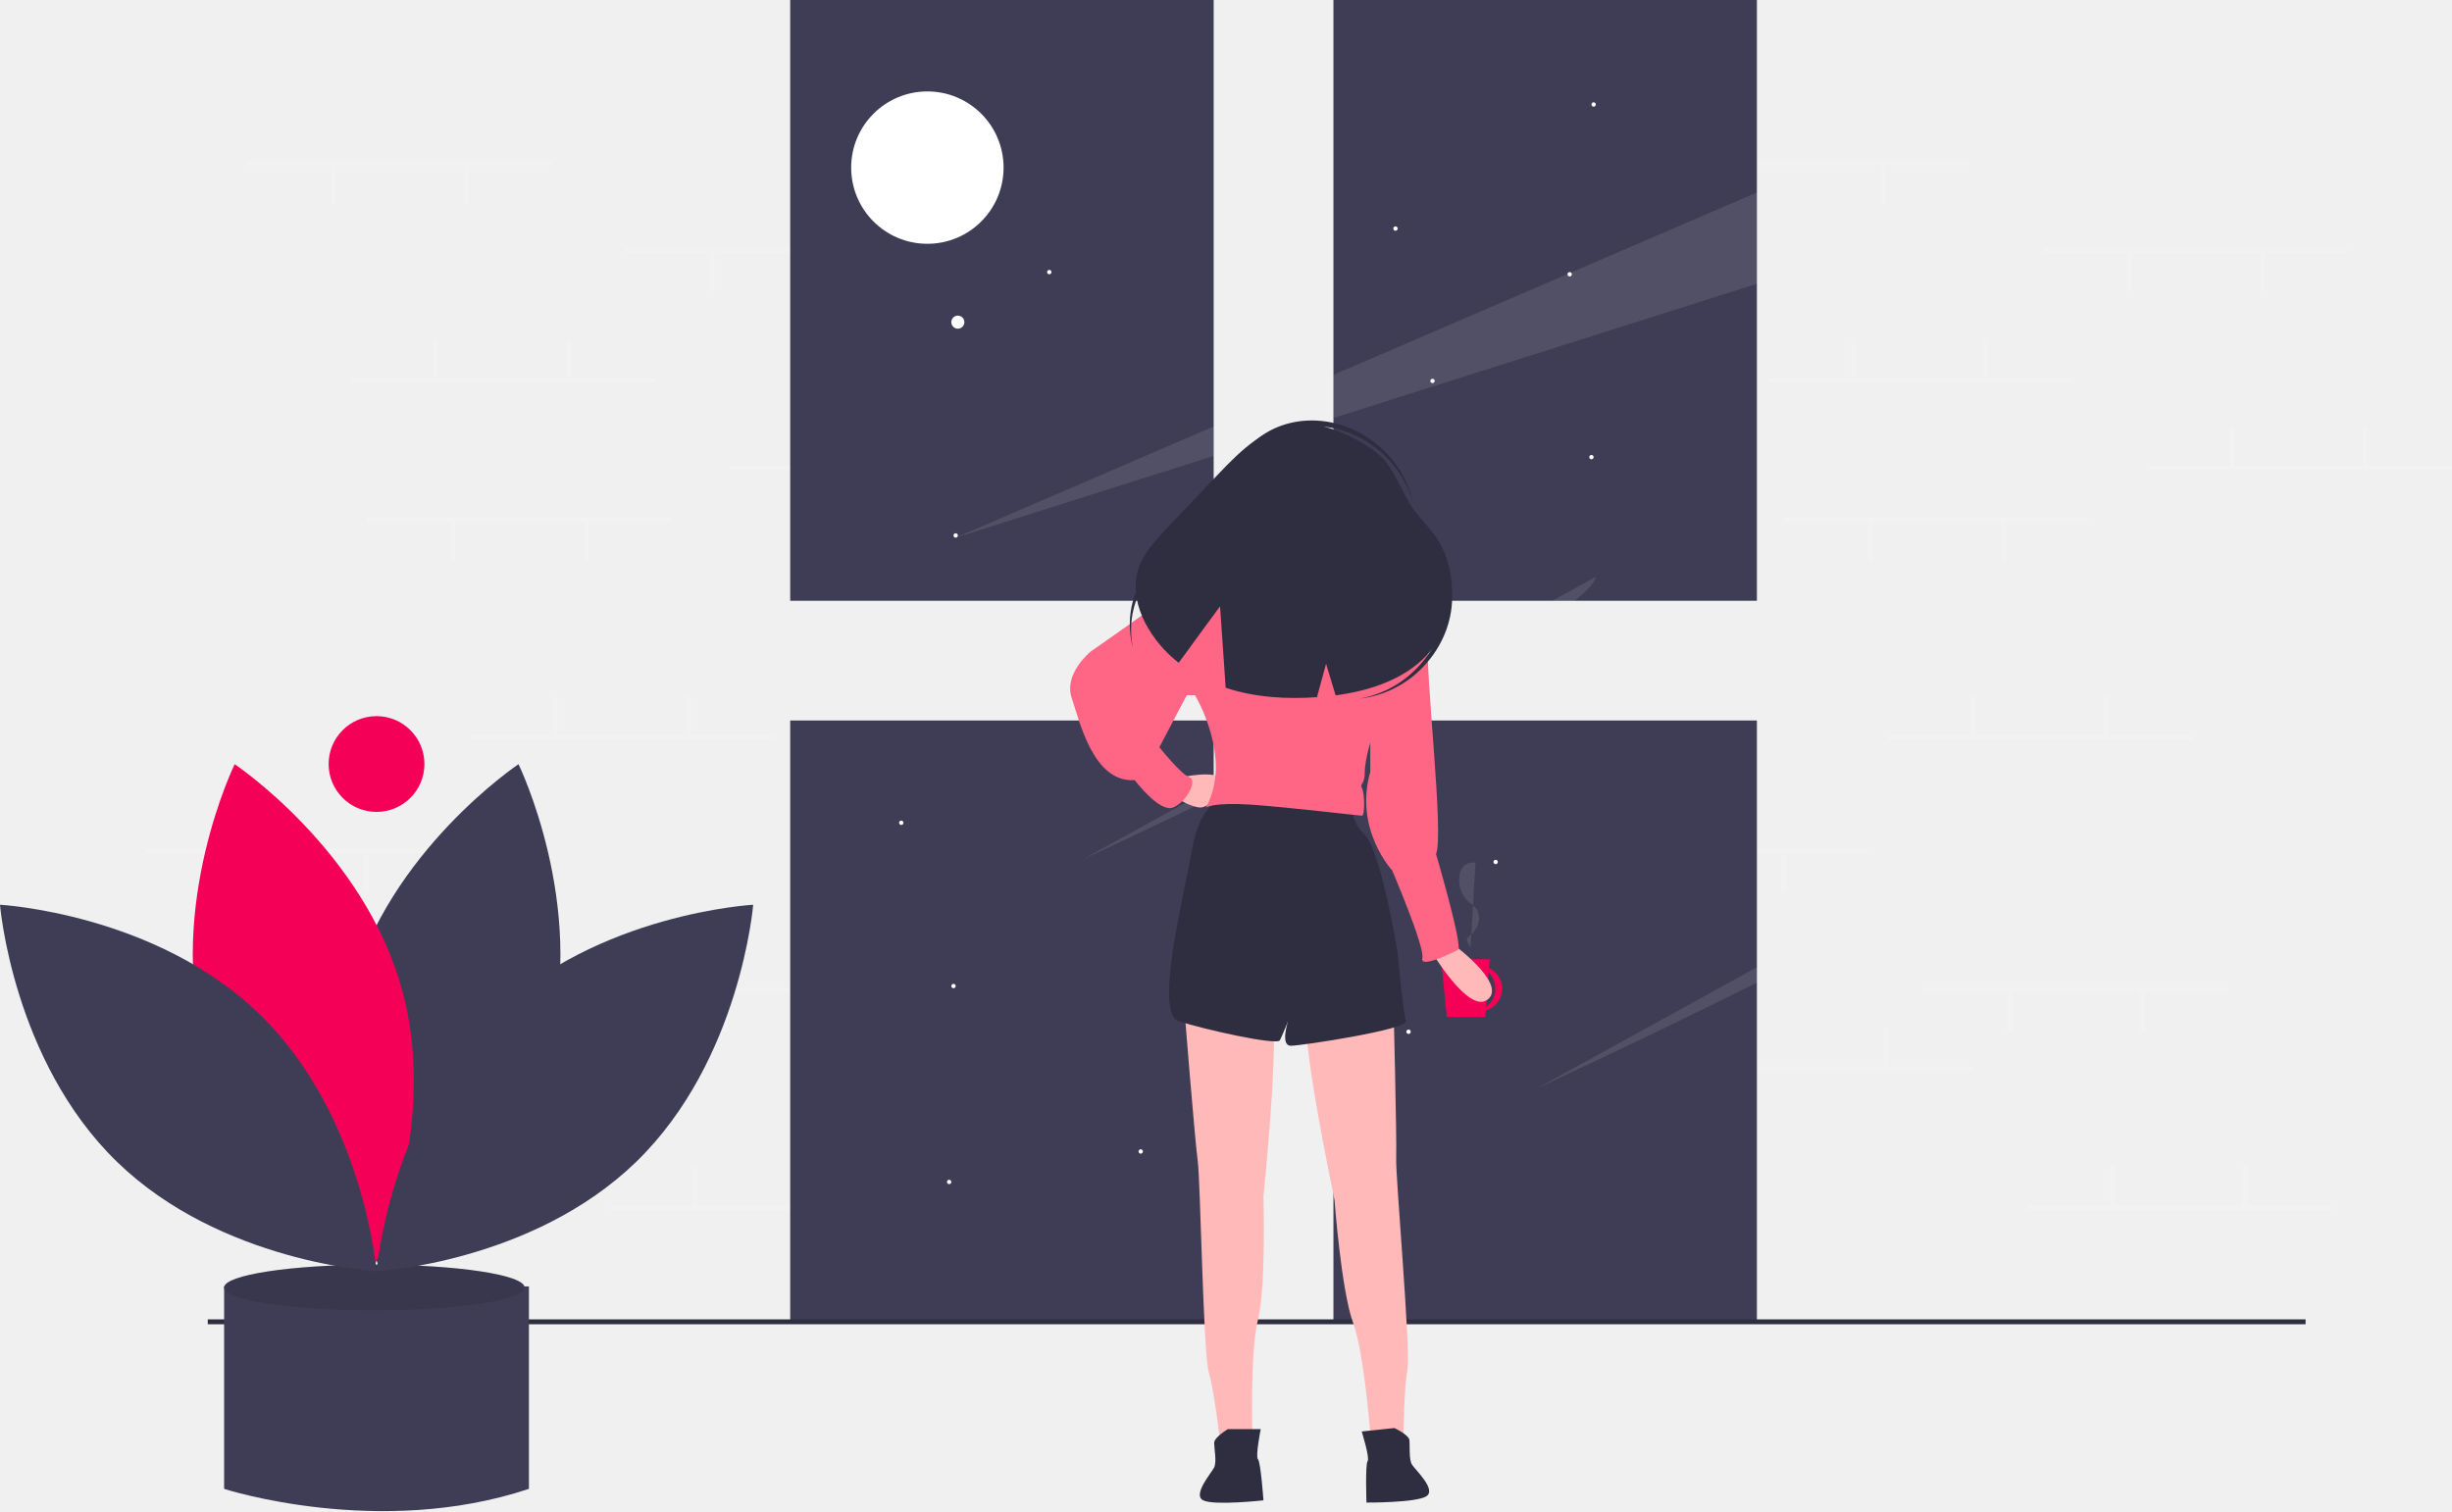
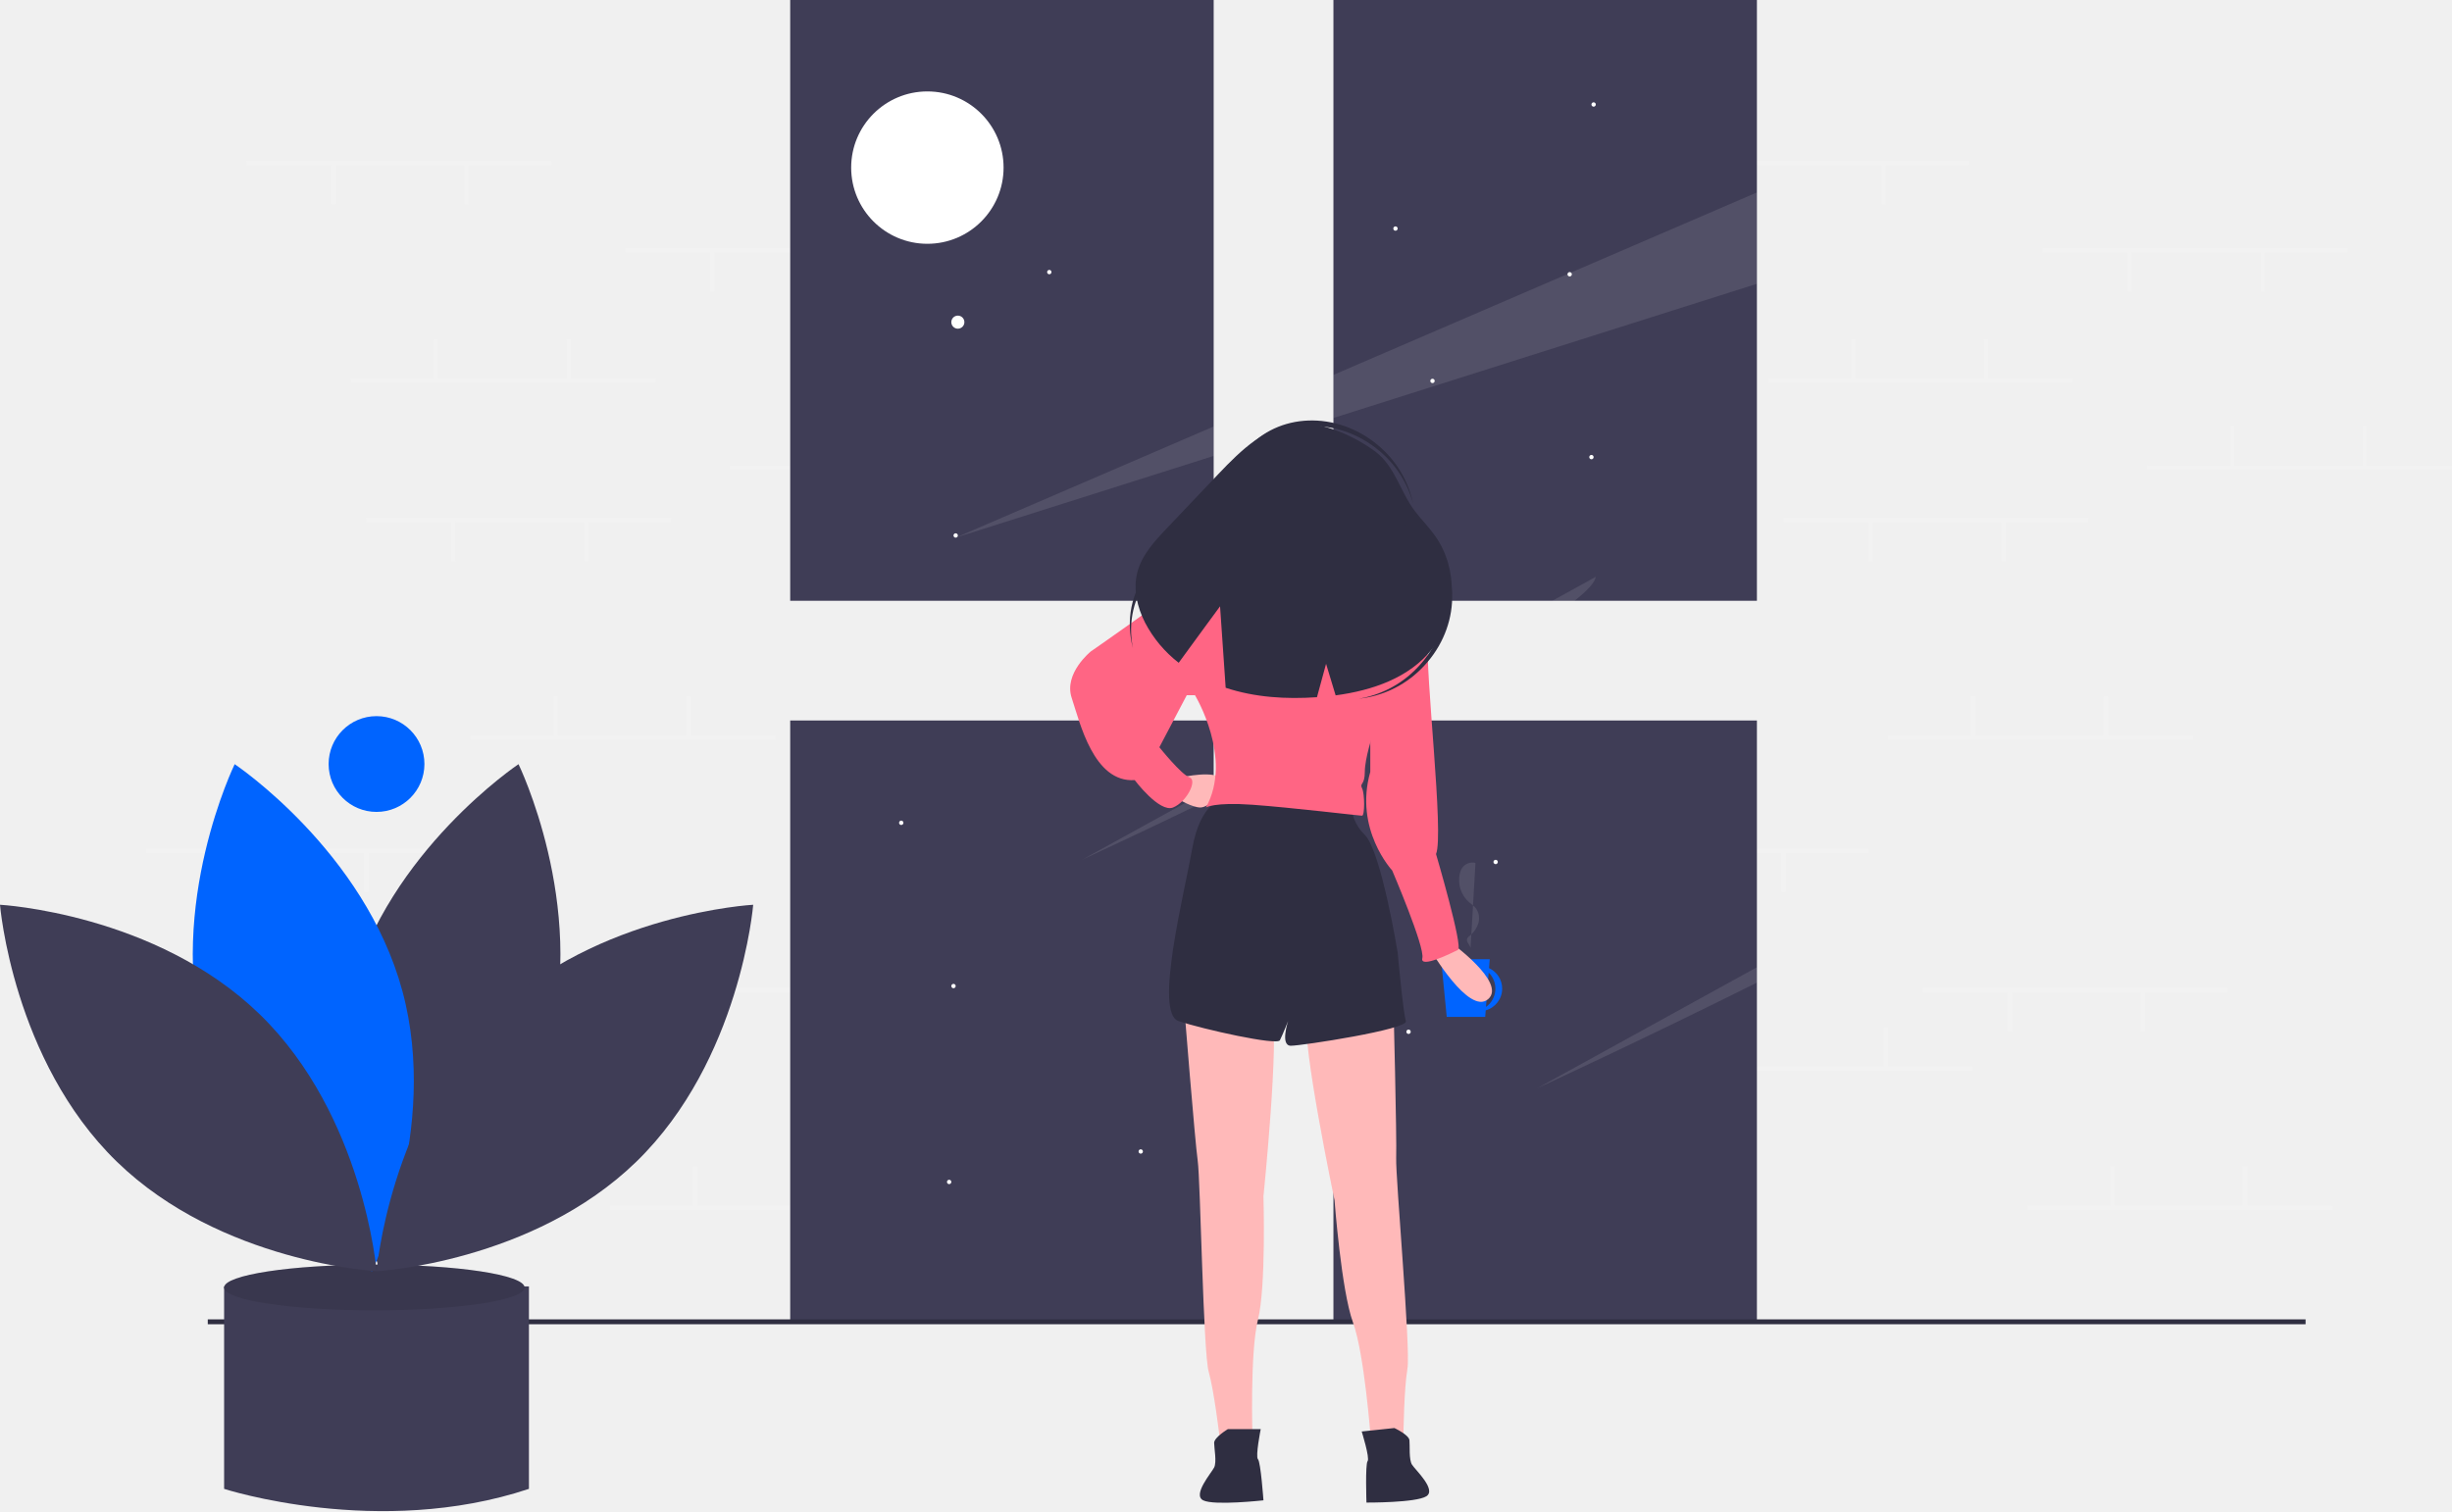
<svg xmlns="http://www.w3.org/2000/svg" width="1126.182" height="694.222" viewBox="0 0 1126.182 694.222" role="img" artist="Katerina Limpitsouni" source="https://undraw.co/">
  <rect x="161.182" y="173.908" width="140" height="2" fill="#f2f2f2" />
  <rect x="199.182" y="155.908" width="2" height="18.5" fill="#f2f2f2" />
  <rect x="260.182" y="155.908" width="2" height="18.5" fill="#f2f2f2" />
  <rect x="113.182" y="73.908" width="140" height="2" fill="#f2f2f2" />
  <rect x="213.182" y="75.408" width="2" height="18.5" fill="#f2f2f2" />
  <rect x="152.182" y="75.408" width="2" height="18.5" fill="#f2f2f2" />
  <rect x="335.182" y="213.908" width="140" height="2" fill="#f2f2f2" />
  <rect x="373.182" y="195.908" width="2" height="18.5" fill="#f2f2f2" />
  <rect x="434.182" y="195.908" width="2" height="18.5" fill="#f2f2f2" />
  <rect x="287.182" y="113.908" width="140" height="2" fill="#f2f2f2" />
  <rect x="387.182" y="115.408" width="2" height="18.5" fill="#f2f2f2" />
  <rect x="326.182" y="115.408" width="2" height="18.5" fill="#f2f2f2" />
  <rect x="280.182" y="553.908" width="140" height="2" fill="#f2f2f2" />
  <rect x="318.182" y="535.908" width="2" height="18.5" fill="#f2f2f2" />
  <rect x="379.182" y="535.908" width="2" height="18.5" fill="#f2f2f2" />
  <rect x="232.182" y="453.908" width="140" height="2" fill="#f2f2f2" />
  <rect x="332.182" y="455.408" width="2" height="18.5" fill="#f2f2f2" />
  <rect x="271.182" y="455.408" width="2" height="18.5" fill="#f2f2f2" />
  <rect x="216.182" y="337.908" width="140" height="2" fill="#f2f2f2" />
  <rect x="254.182" y="319.908" width="2" height="18.5" fill="#f2f2f2" />
  <rect x="315.182" y="319.908" width="2" height="18.5" fill="#f2f2f2" />
  <rect x="168.182" y="237.908" width="140" height="2" fill="#f2f2f2" />
  <rect x="268.182" y="239.408" width="2" height="18.5" fill="#f2f2f2" />
  <rect x="207.182" y="239.408" width="2" height="18.5" fill="#f2f2f2" />
  <rect x="115.182" y="489.908" width="140" height="2" fill="#f2f2f2" />
  <rect x="153.182" y="471.908" width="2" height="18.5" fill="#f2f2f2" />
  <rect x="214.182" y="471.908" width="2" height="18.5" fill="#f2f2f2" />
  <rect x="67.182" y="389.908" width="140" height="2" fill="#f2f2f2" />
  <rect x="167.182" y="391.408" width="2" height="18.5" fill="#f2f2f2" />
  <rect x="106.182" y="391.408" width="2" height="18.5" fill="#f2f2f2" />
  <rect x="812.182" y="173.908" width="140" height="2" fill="#f2f2f2" />
  <rect x="850.182" y="155.908" width="2" height="18.5" fill="#f2f2f2" />
  <rect x="911.182" y="155.908" width="2" height="18.5" fill="#f2f2f2" />
  <rect x="764.182" y="73.908" width="140" height="2" fill="#f2f2f2" />
  <rect x="864.182" y="75.408" width="2" height="18.5" fill="#f2f2f2" />
  <rect x="803.182" y="75.408" width="2" height="18.5" fill="#f2f2f2" />
  <rect x="986.182" y="213.908" width="140" height="2" fill="#f2f2f2" />
  <rect x="1024.182" y="195.908" width="2" height="18.5" fill="#f2f2f2" />
  <rect x="1085.182" y="195.908" width="2" height="18.5" fill="#f2f2f2" />
  <rect x="938.182" y="113.908" width="140" height="2" fill="#f2f2f2" />
  <rect x="1038.182" y="115.408" width="2" height="18.5" fill="#f2f2f2" />
  <rect x="977.182" y="115.408" width="2" height="18.5" fill="#f2f2f2" />
  <rect x="931.182" y="553.908" width="140" height="2" fill="#f2f2f2" />
  <rect x="969.182" y="535.908" width="2" height="18.5" fill="#f2f2f2" />
  <rect x="1030.182" y="535.908" width="2" height="18.5" fill="#f2f2f2" />
  <rect x="883.182" y="453.908" width="140" height="2" fill="#f2f2f2" />
  <rect x="983.182" y="455.408" width="2" height="18.5" fill="#f2f2f2" />
  <rect x="922.182" y="455.408" width="2" height="18.5" fill="#f2f2f2" />
  <rect x="867.182" y="337.908" width="140" height="2" fill="#f2f2f2" />
  <rect x="905.182" y="319.908" width="2" height="18.5" fill="#f2f2f2" />
  <rect x="966.182" y="319.908" width="2" height="18.5" fill="#f2f2f2" />
  <rect x="819.182" y="237.908" width="140" height="2" fill="#f2f2f2" />
  <rect x="919.182" y="239.408" width="2" height="18.5" fill="#f2f2f2" />
  <rect x="858.182" y="239.408" width="2" height="18.5" fill="#f2f2f2" />
  <rect x="766.182" y="489.908" width="140" height="2" fill="#f2f2f2" />
  <rect x="804.182" y="471.908" width="2" height="18.5" fill="#f2f2f2" />
  <rect x="865.182" y="471.908" width="2" height="18.5" fill="#f2f2f2" />
  <rect x="718.182" y="389.908" width="140" height="2" fill="#f2f2f2" />
  <rect x="818.182" y="391.408" width="2" height="18.5" fill="#f2f2f2" />
  <rect x="757.182" y="391.408" width="2" height="18.5" fill="#f2f2f2" />
  <rect x="362.934" width="194.5" height="276" fill="#3f3d56" />
  <rect x="612.434" y="331" width="194.5" height="276" fill="#3f3d56" />
  <rect x="612.434" width="194.5" height="276" fill="#3f3d56" />
  <rect x="362.934" y="331" width="194.5" height="276" fill="#3f3d56" />
  <rect x="95.424" y="606.131" width="963.51" height="2.241" fill="#2f2e41" />
  <path d="M150.843,693.889h-11v93s71,23,140,0v-93Z" transform="translate(-36.9088 -102.8889)" fill="#3f3d56" />
  <ellipse cx="171.934" cy="591.5" rx="69" ry="10.5" fill="#3f3d56" />
  <ellipse cx="171.934" cy="591.5" rx="69" ry="10.5" opacity="0.1" />
  <path d="M289.051,582.775c-17.406,64.345-77.027,104.195-77.027,104.195s-31.4-64.473-13.993-128.818,77.027-104.195,77.027-104.195S306.457,518.43,289.051,582.775Z" transform="translate(-36.9088 -102.8889)" fill="#3f3d56" />
-   <path d="M130.701,582.775c17.406,64.345,77.027,104.195,77.027,104.195s31.4-64.473,13.993-128.818-77.027-104.195-77.027-104.195S113.294,518.43,130.701,582.775Z" transform="translate(-36.9088 -102.8889)" fill="#F50057" />
+   <path d="M130.701,582.775c17.406,64.345,77.027,104.195,77.027,104.195s31.4-64.473,13.993-128.818-77.027-104.195-77.027-104.195S113.294,518.43,130.701,582.775Z" transform="translate(-36.9088 -102.8889)" fill="#0064ff" />
  <path d="M156.278,568.947c47.764,46.496,53.597,117.971,53.597,117.971s-71.606-3.91-119.369-50.406S36.909,518.541,36.909,518.541,108.515,522.451,156.278,568.947Z" transform="translate(-36.9088 -102.8889)" fill="#3f3d56" />
  <path d="M263.473,568.947c-47.764,46.496-53.597,117.971-53.597,117.971s71.606-3.91,119.369-50.406S382.843,518.541,382.843,518.541,311.237,522.451,263.473,568.947Z" transform="translate(-36.9088 -102.8889)" fill="#3f3d56" />
-   <circle cx="172.934" cy="351" r="22" fill="#F50057" />
+   <circle cx="172.934" cy="351" r="22" fill="#0064ff" />
  <circle cx="439.934" cy="148" r="3" fill="#fff" />
  <circle cx="425.934" cy="77" r="35" fill="#fff" />
  <circle cx="481.934" cy="125" r="1" fill="#fff" />
  <circle cx="657.934" cy="175" r="1" fill="#fff" />
  <circle cx="646.934" cy="474" r="1" fill="#fff" />
  <circle cx="435.934" cy="543" r="1" fill="#fff" />
  <circle cx="730.934" cy="210" r="1" fill="#fff" />
  <circle cx="720.934" cy="126" r="1" fill="#fff" />
  <circle cx="686.934" cy="396" r="1" fill="#fff" />
  <circle cx="632.934" cy="246" r="1" fill="#fff" />
  <circle cx="640.934" cy="105" r="1" fill="#fff" />
  <circle cx="731.934" cy="48" r="1" fill="#fff" />
  <circle cx="437.934" cy="453" r="1" fill="#fff" />
  <circle cx="523.934" cy="529" r="1" fill="#fff" />
  <circle cx="413.934" cy="378" r="1" fill="#fff" />
  <circle cx="438.934" cy="246" r="1" fill="#fff" />
  <polygon points="438.934 247 557.434 195.93 557.434 209.45 438.934 247" fill="#fff" opacity="0.1" />
  <polygon points="806.934 88.41 806.934 130.38 612.434 192.02 612.434 172.23 806.934 88.41" fill="#fff" opacity="0.1" />
  <path d="M533.883,497.869l60.46-33.31v4.63C560.533,485.559,535.063,497.329,533.883,497.869Z" transform="translate(-36.9088 -102.8889)" fill="#fff" opacity="0.1" />
  <path d="M650.023,433.889h15.25q-7.935,4.095-15.93,8.13v-7.75Z" transform="translate(-36.9088 -102.8889)" fill="#fff" opacity="0.1" />
  <path d="M769.843,367.889c-.46,2.65-3.95,6.41-9.76,11h-10.21Z" transform="translate(-36.9088 -102.8889)" fill="#fff" opacity="0.1" />
  <path d="M843.843,547.249v7.06c-51.92,25.91-99.35,47.82-100.96,48.56Z" transform="translate(-36.9088 -102.8889)" fill="#fff" opacity="0.1" />
-   <path d="M726.843,557.076a10.385,10.385,0,0,0-6.036-9.426l.32-4.084H698.782l2.598,26.501h17.668l.235-2.999A10.39,10.39,0,0,0,726.843,557.076Zm-7.435,8.41,1.238-15.779a10.352,10.352,0,0,1-1.238,15.779Z" transform="translate(-36.9088 -102.8889)" fill="#F50057" />
-   <path id="f4ac3ff5-258c-4399-9248-8391ae08b365-349" data-name="right hand" d="M702.753,535.506s26.42,18.871,17.613,26.42S693.946,539.281,693.946,539.281Z" transform="translate(-36.9088 -102.8889)" fill="#ffb9b9" />
-   <path id="bf1f5e13-8e3a-4741-a85e-0bb4d1014665-350" data-name="left leg" d="M580.717,564.443s5.032,62.905,6.29,71.712,2.516,88.067,5.032,96.874S597.072,763.222,597.072,763.222h15.097s-1.258-39.001,2.516-54.098,2.516-56.614,2.516-56.614,7.549-74.228,3.774-84.293S580.717,564.443,580.717,564.443Z" transform="translate(-36.9088 -102.8889)" fill="#ffb9b9" />
-   <path id="fa7b0e16-c331-457f-a12f-a08f2c008952-351" data-name="left shoe" d="M600.847,759.448s-6.29,3.774-6.29,6.29,1.258,8.807,0,11.323-10.065,12.581-5.032,15.097,27.678,0,27.678,0-1.258-17.613-2.516-18.871,1.258-13.839,1.258-13.839Z" transform="translate(-36.9088 -102.8889)" fill="#2f2e41" />
-   <path id="f4024e73-c1c2-4428-8611-ad66221c5a25-352" data-name="right leg" d="M676.891,562.901s1.598,63.086,1.272,71.976,6.742,87.844,5.164,96.867-1.835,30.556-1.835,30.556l-15.014,1.585s-2.843-38.918-8.181-53.535-8.445-56.038-8.445-56.038-15.298-73.025-12.601-83.431S676.891,562.901,676.891,562.901Z" transform="translate(-36.9088 -102.8889)" fill="#ffb9b9" />
-   <path id="a008d2cf-381c-4d23-b52a-803eac2543b7-353" data-name="right shoe" d="M677.342,758.942s6.652,3.093,6.916,5.595-.327,8.89,1.189,11.26,11.33,11.455,6.589,14.486-27.525,2.905-27.525,2.905-.598-17.648.521-19.031-2.704-13.631-2.704-13.631Z" transform="translate(-36.9088 -102.8889)" fill="#2f2e41" />
-   <path id="f779e54b-d4cb-4215-8e38-13737b8c9741-354" data-name="pants" d="M598.331,470.085s-10.065,1.258-13.839,22.646-17.613,75.486-6.29,79.26,45.292,11.323,46.55,8.807,3.774-8.807,3.774-8.807S624.751,583.314,629.783,583.314s54.098-7.549,52.84-11.323-3.774-31.452-3.774-31.452-7.549-46.55-15.097-54.098a20.632,20.632,0,0,1-6.29-16.355Z" transform="translate(-36.9088 -102.8889)" fill="#2f2e41" />
-   <path id="ed7973b0-4ac2-4dfd-9025-75a9fc26774c-355" data-name="left hand" d="M579.459,460.02s16.355-3.774,18.871,1.258-6.29,12.581-10.065,12.581-10.065-3.774-10.065-3.774Z" transform="translate(-36.9088 -102.8889)" fill="#ffb9b9" />
+   <path d="M726.843,557.076a10.385,10.385,0,0,0-6.036-9.426l.32-4.084H698.782l2.598,26.501h17.668l.235-2.999A10.39,10.39,0,0,0,726.843,557.076Zm-7.435,8.41,1.238-15.779a10.352,10.352,0,0,1-1.238,15.779Z" transform="translate(-36.9088 -102.8889)" fill="#0064ff" />
+   <path id="f4ac3ff5-258c-4399-9248-8391ae08b365-336" data-name="right hand" d="M702.753,535.506s26.42,18.871,17.613,26.42S693.946,539.281,693.946,539.281Z" transform="translate(-36.9088 -102.8889)" fill="#ffb9b9" />
+   <path id="bf1f5e13-8e3a-4741-a85e-0bb4d1014665-337" data-name="left leg" d="M580.717,564.443s5.032,62.905,6.29,71.712,2.516,88.067,5.032,96.874S597.072,763.222,597.072,763.222h15.097s-1.258-39.001,2.516-54.098,2.516-56.614,2.516-56.614,7.549-74.228,3.774-84.293S580.717,564.443,580.717,564.443Z" transform="translate(-36.9088 -102.8889)" fill="#ffb9b9" />
+   <path id="fa7b0e16-c331-457f-a12f-a08f2c008952-338" data-name="left shoe" d="M600.847,759.448s-6.29,3.774-6.29,6.29,1.258,8.807,0,11.323-10.065,12.581-5.032,15.097,27.678,0,27.678,0-1.258-17.613-2.516-18.871,1.258-13.839,1.258-13.839Z" transform="translate(-36.9088 -102.8889)" fill="#2f2e41" />
+   <path id="f4024e73-c1c2-4428-8611-ad66221c5a25-339" data-name="right leg" d="M676.891,562.901s1.598,63.086,1.272,71.976,6.742,87.844,5.164,96.867-1.835,30.556-1.835,30.556l-15.014,1.585s-2.843-38.918-8.181-53.535-8.445-56.038-8.445-56.038-15.298-73.025-12.601-83.431S676.891,562.901,676.891,562.901Z" transform="translate(-36.9088 -102.8889)" fill="#ffb9b9" />
+   <path id="a008d2cf-381c-4d23-b52a-803eac2543b7-340" data-name="right shoe" d="M677.342,758.942s6.652,3.093,6.916,5.595-.327,8.89,1.189,11.26,11.33,11.455,6.589,14.486-27.525,2.905-27.525,2.905-.598-17.648.521-19.031-2.704-13.631-2.704-13.631Z" transform="translate(-36.9088 -102.8889)" fill="#2f2e41" />
+   <path id="f779e54b-d4cb-4215-8e38-13737b8c9741-341" data-name="pants" d="M598.331,470.085s-10.065,1.258-13.839,22.646-17.613,75.486-6.29,79.26,45.292,11.323,46.55,8.807,3.774-8.807,3.774-8.807S624.751,583.314,629.783,583.314s54.098-7.549,52.84-11.323-3.774-31.452-3.774-31.452-7.549-46.55-15.097-54.098a20.632,20.632,0,0,1-6.29-16.355Z" transform="translate(-36.9088 -102.8889)" fill="#2f2e41" />
+   <path id="ed7973b0-4ac2-4dfd-9025-75a9fc26774c-342" data-name="left hand" d="M579.459,460.02s16.355-3.774,18.871,1.258-6.29,12.581-10.065,12.581-10.065-3.774-10.065-3.774Z" transform="translate(-36.9088 -102.8889)" fill="#ffb9b9" />
  <circle id="a0973ec9-0189-41bb-9fc7-749accd47115" data-name="head" cx="600.453" cy="225.897" r="22.646" fill="#ffb9b9" />
-   <path id="fee270f8-9d28-4acf-9daf-d285b710d8cb-356" data-name="neck" d="M623.68,344.301s-2.704,20.103-5.22,20.103,18.871,11.323,18.871,11.323l16.355-2.516,5.032-7.549s-7.804-12.122-7.804-22.187S623.68,344.301,623.68,344.301Z" transform="translate(-36.9088 -102.8889)" fill="#ffb9b9" />
-   <path id="a5149c73-902a-4296-b98c-0ab474a0aab0-357" data-name="upper body" d="M628.525,364.405s-3.774-2.516-5.032-2.516H613.428c-1.258,0-17.613,3.774-17.613,3.774l-10.065,56.614s17.613,28.936,5.032,51.582c0,0,3.774-2.516,21.388-1.258s49.066,5.032,50.324,5.032,1.258-10.065,0-12.581,1.258-1.258,1.258-7.549,3.774-17.613,3.774-17.613l17.613-64.163s-22.646-12.581-26.42-11.323-15.097,5.032-17.613,3.774S628.525,364.405,628.525,364.405Z" transform="translate(-36.9088 -102.8889)" fill="#ff6584" />
-   <path id="b7aca075-39de-44d0-b6a6-9c2227e62ba9-358" data-name="left arm" d="M599.589,366.921l-3.774-1.258s-7.549-1.258-16.355,6.29-41.517,30.194-41.517,30.194-12.581,10.065-8.807,21.388,10.065,39.001,28.936,37.743c0,0,11.323,15.097,17.613,12.581s11.323-12.581,7.549-13.839-13.839-13.839-13.839-13.839l12.581-23.904h3.774l13.839-7.549Z" transform="translate(-36.9088 -102.8889)" fill="#ff6584" />
-   <path id="e668ed40-8c90-4e88-adc6-99915460fb10-359" data-name="right arm" d="M675.074,374.47l10.065,1.258s8.807,3.774,7.549,20.13,7.549,90.583,3.774,99.39c0,0,12.581,42.775,10.065,44.033s-17.613,8.807-16.355,3.774-13.839-40.259-13.839-40.259-17.613-18.871-10.065-45.292V436.116Z" transform="translate(-36.9088 -102.8889)" fill="#ff6584" />
+   <path id="fee270f8-9d28-4acf-9daf-d285b710d8cb-343" data-name="neck" d="M623.68,344.301s-2.704,20.103-5.22,20.103,18.871,11.323,18.871,11.323l16.355-2.516,5.032-7.549s-7.804-12.122-7.804-22.187S623.68,344.301,623.68,344.301Z" transform="translate(-36.9088 -102.8889)" fill="#ffb9b9" />
+   <path id="a5149c73-902a-4296-b98c-0ab474a0aab0-344" data-name="upper body" d="M628.525,364.405s-3.774-2.516-5.032-2.516H613.428c-1.258,0-17.613,3.774-17.613,3.774l-10.065,56.614s17.613,28.936,5.032,51.582c0,0,3.774-2.516,21.388-1.258s49.066,5.032,50.324,5.032,1.258-10.065,0-12.581,1.258-1.258,1.258-7.549,3.774-17.613,3.774-17.613l17.613-64.163s-22.646-12.581-26.42-11.323-15.097,5.032-17.613,3.774S628.525,364.405,628.525,364.405Z" transform="translate(-36.9088 -102.8889)" fill="#ff6584" />
+   <path id="b7aca075-39de-44d0-b6a6-9c2227e62ba9-345" data-name="left arm" d="M599.589,366.921l-3.774-1.258s-7.549-1.258-16.355,6.29-41.517,30.194-41.517,30.194-12.581,10.065-8.807,21.388,10.065,39.001,28.936,37.743c0,0,11.323,15.097,17.613,12.581s11.323-12.581,7.549-13.839-13.839-13.839-13.839-13.839l12.581-23.904h3.774l13.839-7.549Z" transform="translate(-36.9088 -102.8889)" fill="#ff6584" />
+   <path id="e668ed40-8c90-4e88-adc6-99915460fb10-346" data-name="right arm" d="M675.074,374.47l10.065,1.258s8.807,3.774,7.549,20.13,7.549,90.583,3.774,99.39c0,0,12.581,42.775,10.065,44.033s-17.613,8.807-16.355,3.774-13.839-40.259-13.839-40.259-17.613-18.871-10.065-45.292V436.116Z" transform="translate(-36.9088 -102.8889)" fill="#ff6584" />
  <path d="M696.077,349.119c-2.807-3.969-6.259-7.438-9.222-11.293-6.829-8.888-9.192-20.73-18.356-27.546-9.068-6.744-23.459-13.382-34.806-12.85-14.955.701-26.819,12.303-37.129,23.16q-11.818,12.445-23.636,24.889c-5.7,6.002-11.61,12.374-13.664,20.392-1.974,7.706-.048,15.985,3.567,23.071a56.152,56.152,0,0,0,15.443,18.435c7.912-10.894,18.996-25.937,18.996-25.937l2.58,37.417c13.404,4.442,27.803,5.316,41.928,4.334l4.184-15.341,4.391,14.492c16.88-2.238,33.839-8.066,44.288-21.239C706.195,386.539,706.809,364.298,696.077,349.119Z" transform="translate(-36.9088 -102.8889)" fill="#2f2e41" />
  <path d="M601.814,345.341c-2.334-11.722.188-23.867,8.029-33.168,14.487-17.183,41.608-18.148,60.576-2.156a47.753,47.753,0,0,1,15.549,24.326A47.495,47.495,0,0,0,669.825,307.443c-18.968-15.992-46.089-15.027-60.576,2.156C600.831,319.583,598.543,332.843,601.814,345.341Z" transform="translate(-36.9088 -102.8889)" fill="#2f2e41" />
  <path d="M557.248,400.636c-2.334-11.722.188-23.867,8.029-33.168,14.487-17.183,41.608-18.148,60.576-2.156a47.753,47.753,0,0,1,15.549,24.326,47.495,47.495,0,0,0-16.143-26.901c-18.968-15.992-46.089-15.027-60.576,2.156C556.265,374.878,553.977,388.139,557.248,400.636Z" transform="translate(-36.9088 -102.8889)" fill="#2f2e41" />
  <path d="M658.32,339.055c11.895-1.171,23.733,2.533,32.218,11.251,15.675,16.106,13.969,43.19-3.81,60.494a47.753,47.753,0,0,1-25.737,13.082,47.494,47.494,0,0,0,28.358-13.42c17.78-17.304,19.485-44.388,3.81-60.494C684.05,340.61,671.079,337.028,658.32,339.055Z" transform="translate(-36.9088 -102.8889)" fill="#2f2e41" />
  <path d="M714.58,499.294a5.867,5.867,0,0,0-6.191,2.432,7.996,7.996,0,0,0-.999,2.466,13.52,13.52,0,0,0,4.298,13.228,25.952,25.952,0,0,1,2.749,2.333,7.817,7.817,0,0,1,1.514,7.038,11.853,11.853,0,0,1-4.127,6.103,3.37,3.37,0,0,0-1.015,1.086c-.676,1.448,1.068,2.825,1.512,4.36" transform="translate(-36.9088 -102.8889)" fill="#fff" opacity="0.1" />
</svg>
